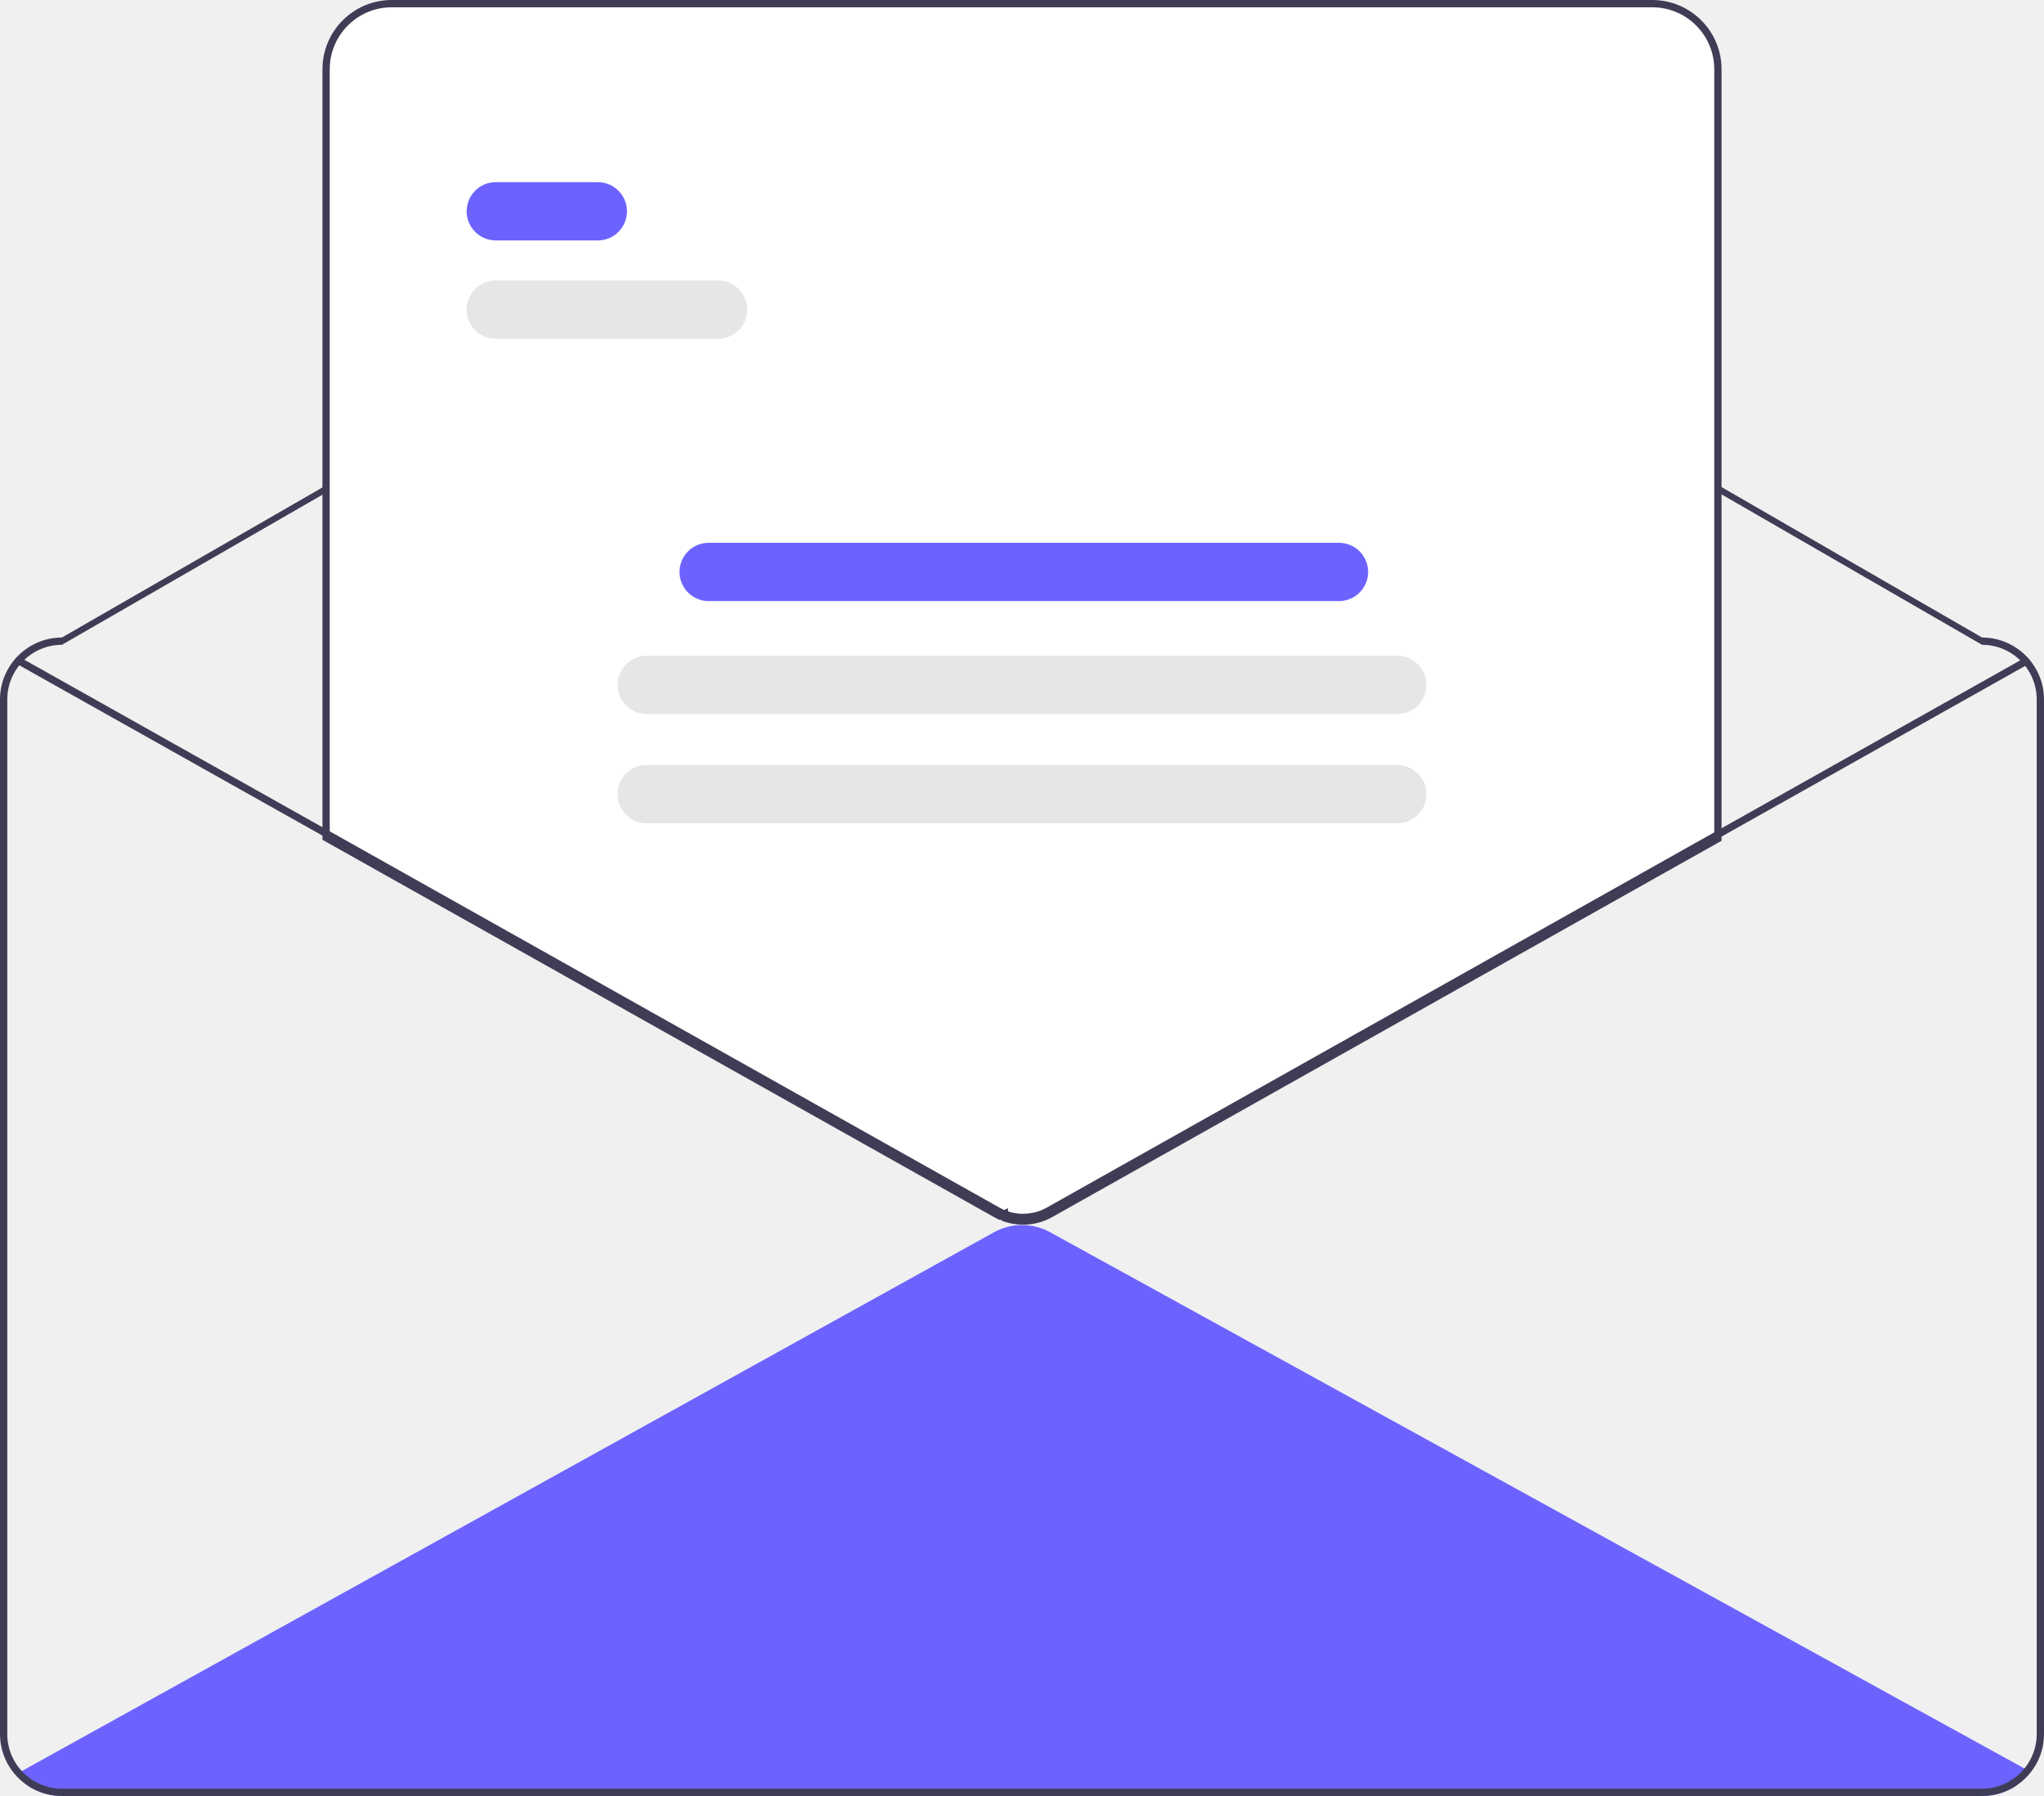
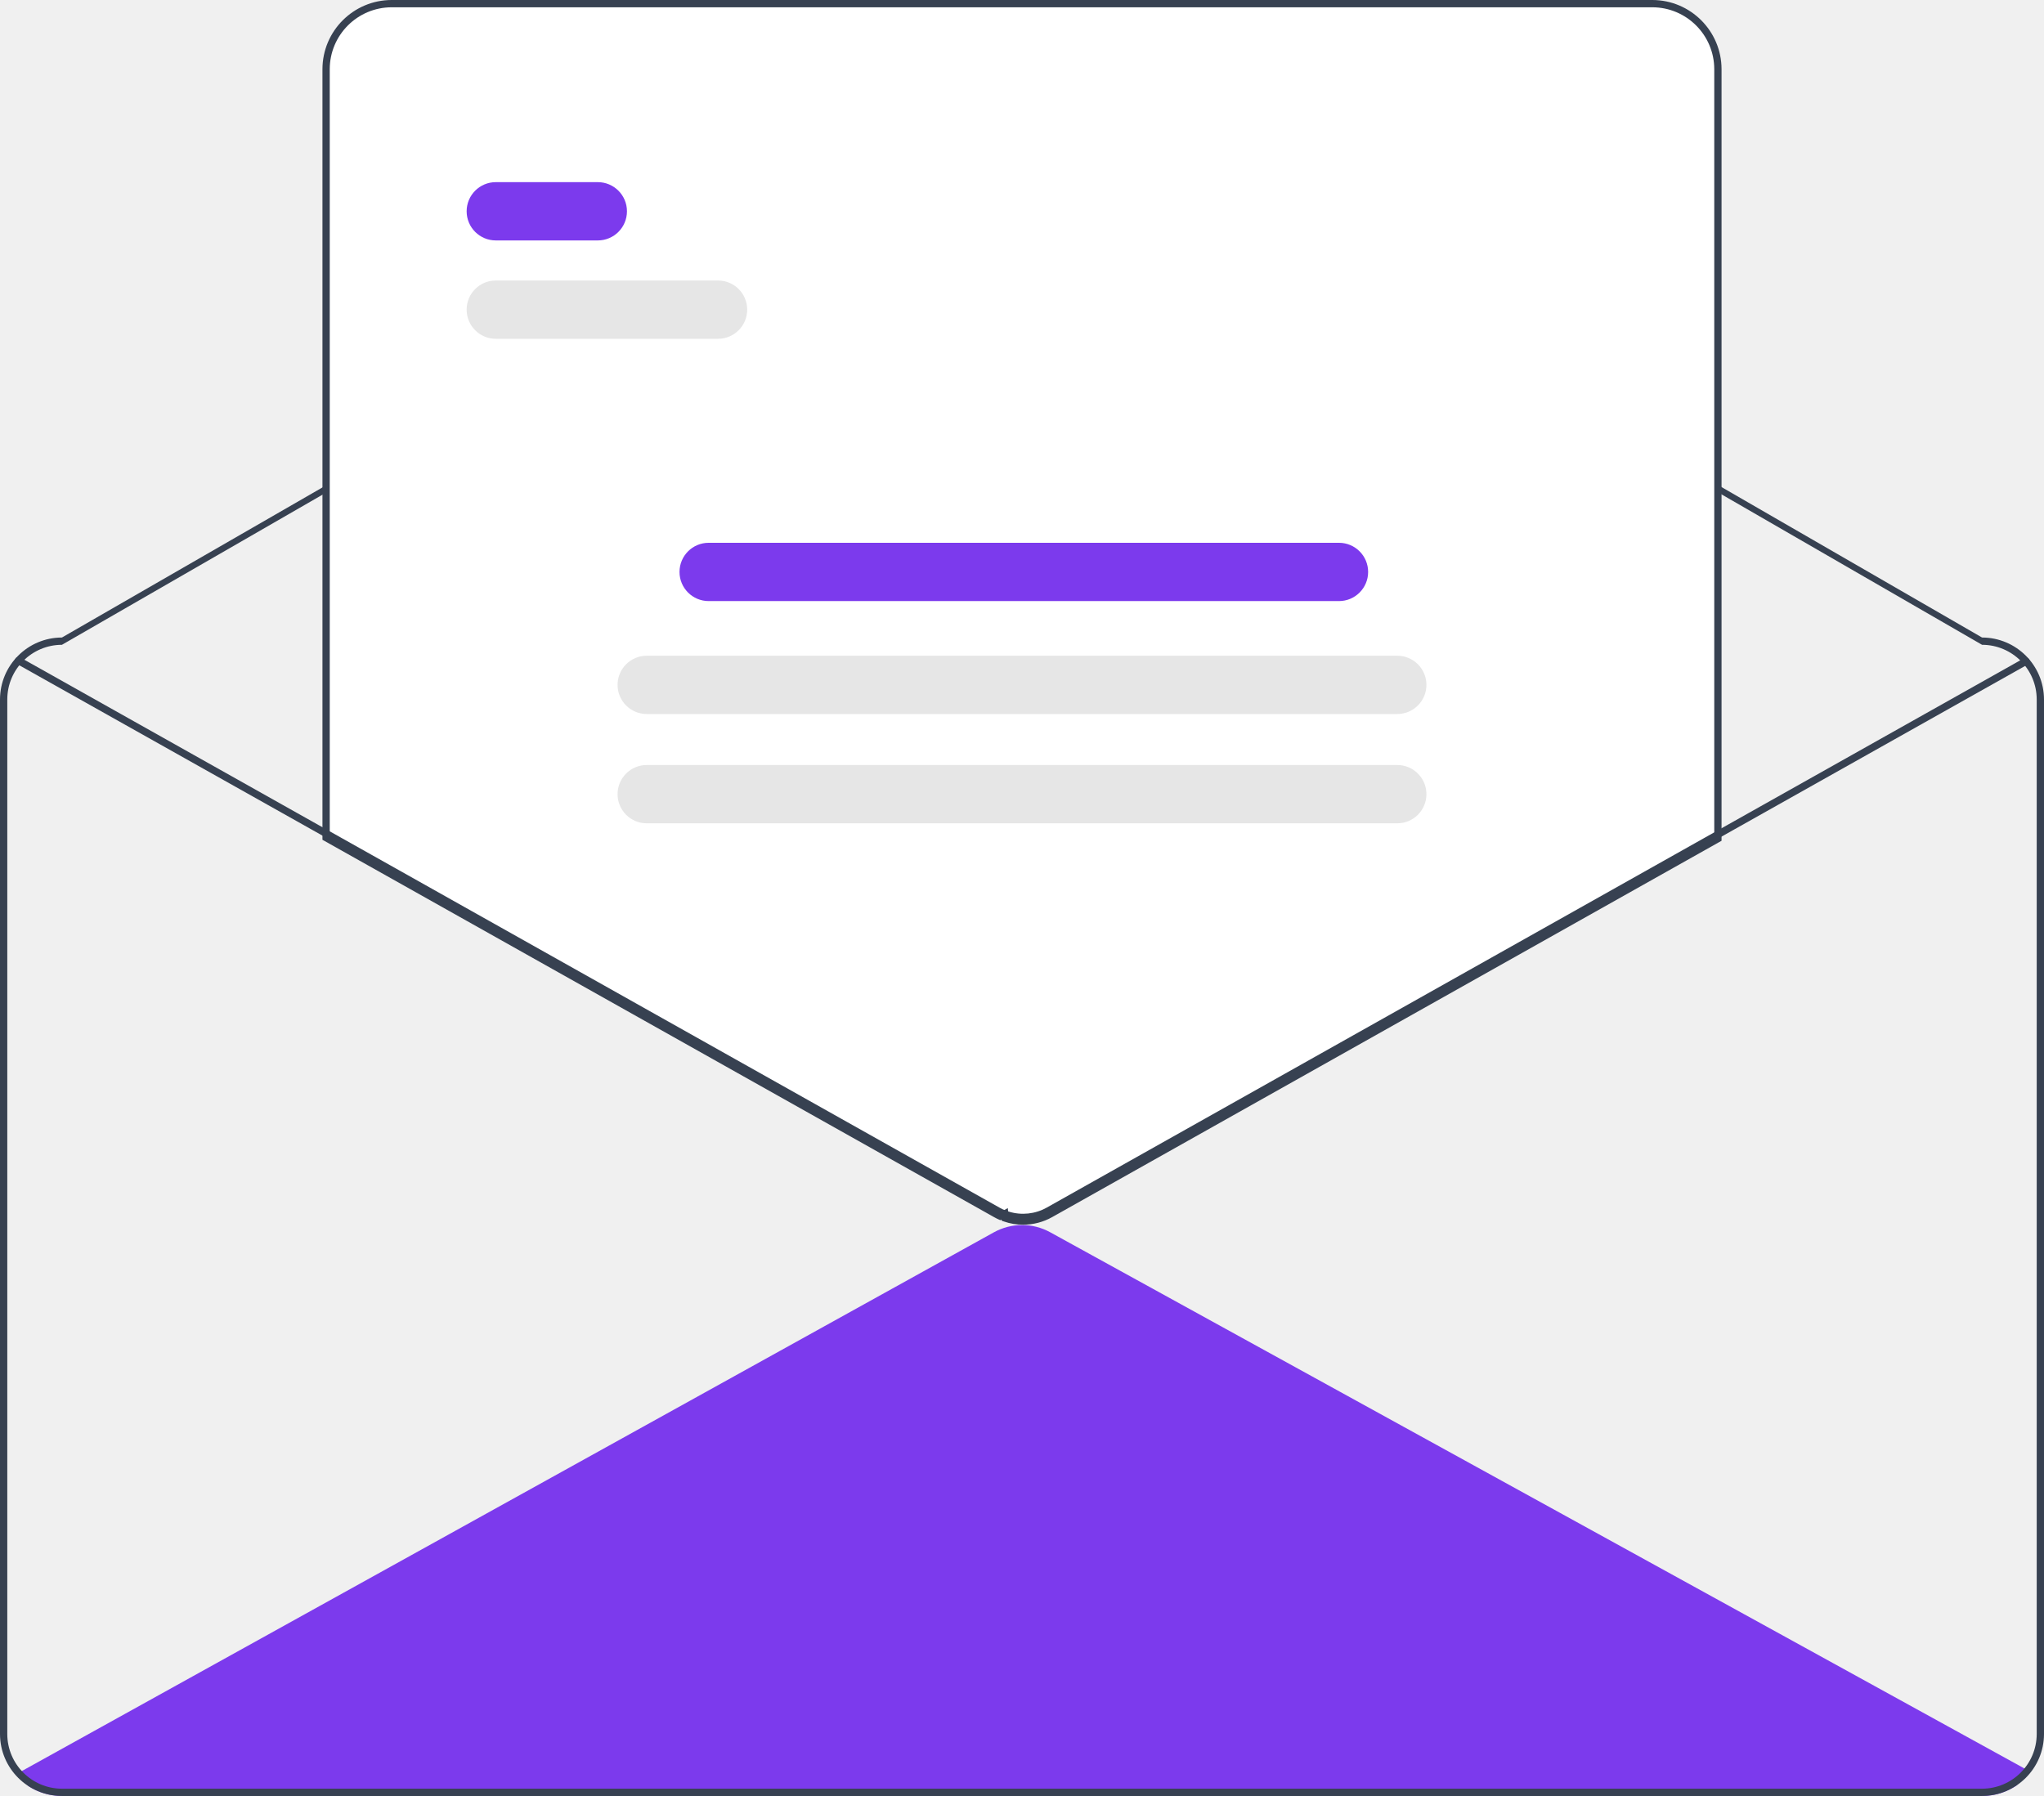
<svg xmlns="http://www.w3.org/2000/svg" data-name="Layer 1" width="561" height="493" viewBox="0 0 561 493">
-   <path d="M876.03,689.45c-.98,1.37-1.97,2.73-2.95,4.08A16.828,16.828,0,0,1,863.5,696.5h-527a16.904,16.904,0,0,1-9.21-2.72c-.91-1.2-1.81-2.41-2.72-3.62l.91-.5L592.27,541.78a16.019,16.019,0,0,1,15.47-.02L875.13,688.95Z" transform="translate(-319.5 -203.5)" fill="#6c63ff" />
-   <path d="M863.5,378.5,632.282,244.97a64.023,64.023,0,0,0-63.981-.032L336.5,378.5a17.024,17.024,0,0,0-17,17v284a17.02,17.02,0,0,0,17,17h527a17.029,17.029,0,0,0,17-17v-284A17.024,17.024,0,0,0,863.5,378.5Zm15,301a15.036,15.036,0,0,1-15,15h-527a15.027,15.027,0,0,1-15-15v-284a15.018,15.018,0,0,1,15-15L568.3,246.938a64.023,64.023,0,0,1,63.981.032L863.5,380.5a15.018,15.018,0,0,1,15,15Z" transform="translate(-319.5 -203.5)" fill="#3f3d56" />
+   <path d="M876.03,689.45c-.98,1.37-1.97,2.73-2.95,4.08A16.828,16.828,0,0,1,863.5,696.5h-527a16.904,16.904,0,0,1-9.21-2.72c-.91-1.2-1.81-2.41-2.72-3.62l.91-.5L592.27,541.78a16.019,16.019,0,0,1,15.47-.02L875.13,688.95Z" transform="translate(-319.5 -203.5)" fill="#7c3aed" />
+   <path d="M863.5,378.5,632.282,244.97a64.023,64.023,0,0,0-63.981-.032L336.5,378.5a17.024,17.024,0,0,0-17,17v284a17.02,17.02,0,0,0,17,17h527a17.029,17.029,0,0,0,17-17v-284A17.024,17.024,0,0,0,863.5,378.5Zm15,301a15.036,15.036,0,0,1-15,15h-527a15.027,15.027,0,0,1-15-15v-284a15.018,15.018,0,0,1,15-15L568.3,246.938a64.023,64.023,0,0,1,63.981.032L863.5,380.5a15.018,15.018,0,0,1,15,15Z" transform="translate(-319.5 -203.5)" fill="#374151" />
  <path d="M600.3,539.18a15.363,15.363,0,0,1-5.116-.858l-.302-.107-.061-.672c-.188.093-.379.182-.569.266l-.201.088-.201-.089c-.421-.185-.84-.395-1.244-.622L408.5,433.732V222.5A18.521,18.521,0,0,1,427,204H773a18.521,18.521,0,0,1,18.5,18.5V434.002l-.255.144-183.25,103.04A15.757,15.757,0,0,1,600.3,539.18Z" transform="translate(-319.5 -203.5)" fill="#fff" />
-   <path d="M600.3,539.68a15.856,15.856,0,0,1-5.282-.887l-.605-.213-.026-.286-.337.148-.402-.177c-.437-.192-.87-.409-1.288-.645L408,434.025V222.5a19.022,19.022,0,0,1,19-19H773a19.022,19.022,0,0,1,19,19V434.295L608.24,537.622A16.253,16.253,0,0,1,600.3,539.68Zm-4.013-2.577a14.492,14.492,0,0,0,10.974-1.226L790,433.125V222.5a17.019,17.019,0,0,0-17-17H427a17.019,17.019,0,0,0-17,17V432.854l11.99,6.733,171.35,96.291q.35.197.71.371.36-.174.709-.37l1.347-.759Z" transform="translate(-319.5 -203.5)" fill="#3f3d56" />
-   <path d="M876.07,385.88,803.5,426.68,791,433.71,607.75,536.75a15.242,15.242,0,0,1-7.45,1.93,14.911,14.911,0,0,1-4.95-.83,12.054,12.054,0,0,1-1.3-.5q-.614-.27-1.2-.6L421.5,440.46,409,433.44l-84.92-47.72a1.011,1.011,0,0,1-.38-1.37.999.999,0,0,1,1.36-.38L409,431.14l12.5,7.02L593.83,535a13.074,13.074,0,0,0,1.78.83c.26.1.53.19.8.27A13.264,13.264,0,0,0,606.77,535L791,431.42l12.5-7.03,71.59-40.25a.998.998,0,1,1,.98,1.74Z" transform="translate(-319.5 -203.5)" fill="#3f3d56" />
-   <path d="M483.575,269.5h-28a8,8,0,0,1,0-16h28a8,8,0,0,1,0,16Z" transform="translate(-319.5 -203.5)" fill="#6c63ff" />
+   <path d="M600.3,539.68a15.856,15.856,0,0,1-5.282-.887l-.605-.213-.026-.286-.337.148-.402-.177c-.437-.192-.87-.409-1.288-.645L408,434.025V222.5a19.022,19.022,0,0,1,19-19H773a19.022,19.022,0,0,1,19,19V434.295L608.24,537.622A16.253,16.253,0,0,1,600.3,539.68Zm-4.013-2.577a14.492,14.492,0,0,0,10.974-1.226L790,433.125V222.5a17.019,17.019,0,0,0-17-17H427a17.019,17.019,0,0,0-17,17V432.854l11.99,6.733,171.35,96.291q.35.197.71.371.36-.174.709-.37l1.347-.759Z" transform="translate(-319.5 -203.5)" fill="#374151" />
+   <path d="M876.07,385.88,803.5,426.68,791,433.71,607.75,536.75a15.242,15.242,0,0,1-7.45,1.93,14.911,14.911,0,0,1-4.95-.83,12.054,12.054,0,0,1-1.3-.5q-.614-.27-1.2-.6L421.5,440.46,409,433.44l-84.92-47.72a1.011,1.011,0,0,1-.38-1.37.999.999,0,0,1,1.36-.38L409,431.14l12.5,7.02L593.83,535a13.074,13.074,0,0,0,1.78.83c.26.1.53.19.8.27A13.264,13.264,0,0,0,606.77,535L791,431.42l12.5-7.03,71.59-40.25a.998.998,0,1,1,.98,1.74Z" transform="translate(-319.5 -203.5)" fill="#374151" />
+   <path d="M483.575,269.5h-28a8,8,0,0,1,0-16h28a8,8,0,0,1,0,16Z" transform="translate(-319.5 -203.5)" fill="#7c3aed" />
  <path d="M516.575,296.5h-61a8,8,0,0,1,0-16h61a8,8,0,0,1,0,16Z" transform="translate(-319.5 -203.5)" fill="#e6e6e6" />
-   <path d="M687,368.5H514a8,8,0,0,1,0-16H687a8,8,0,0,1,0,16Z" transform="translate(-319.5 -203.5)" fill="#6c63ff" />
+   <path d="M687,368.5H514a8,8,0,0,1,0-16H687a8,8,0,0,1,0,16Z" transform="translate(-319.5 -203.5)" fill="#7c3aed" />
  <path d="M703,399.5H497a8,8,0,0,1,0-16H703a8,8,0,0,1,0,16Z" transform="translate(-319.5 -203.5)" fill="#e6e6e6" />
  <path d="M703,429.5H497a8,8,0,0,1,0-16H703a8,8,0,0,1,0,16Z" transform="translate(-319.5 -203.5)" fill="#e6e6e6" />
</svg>
